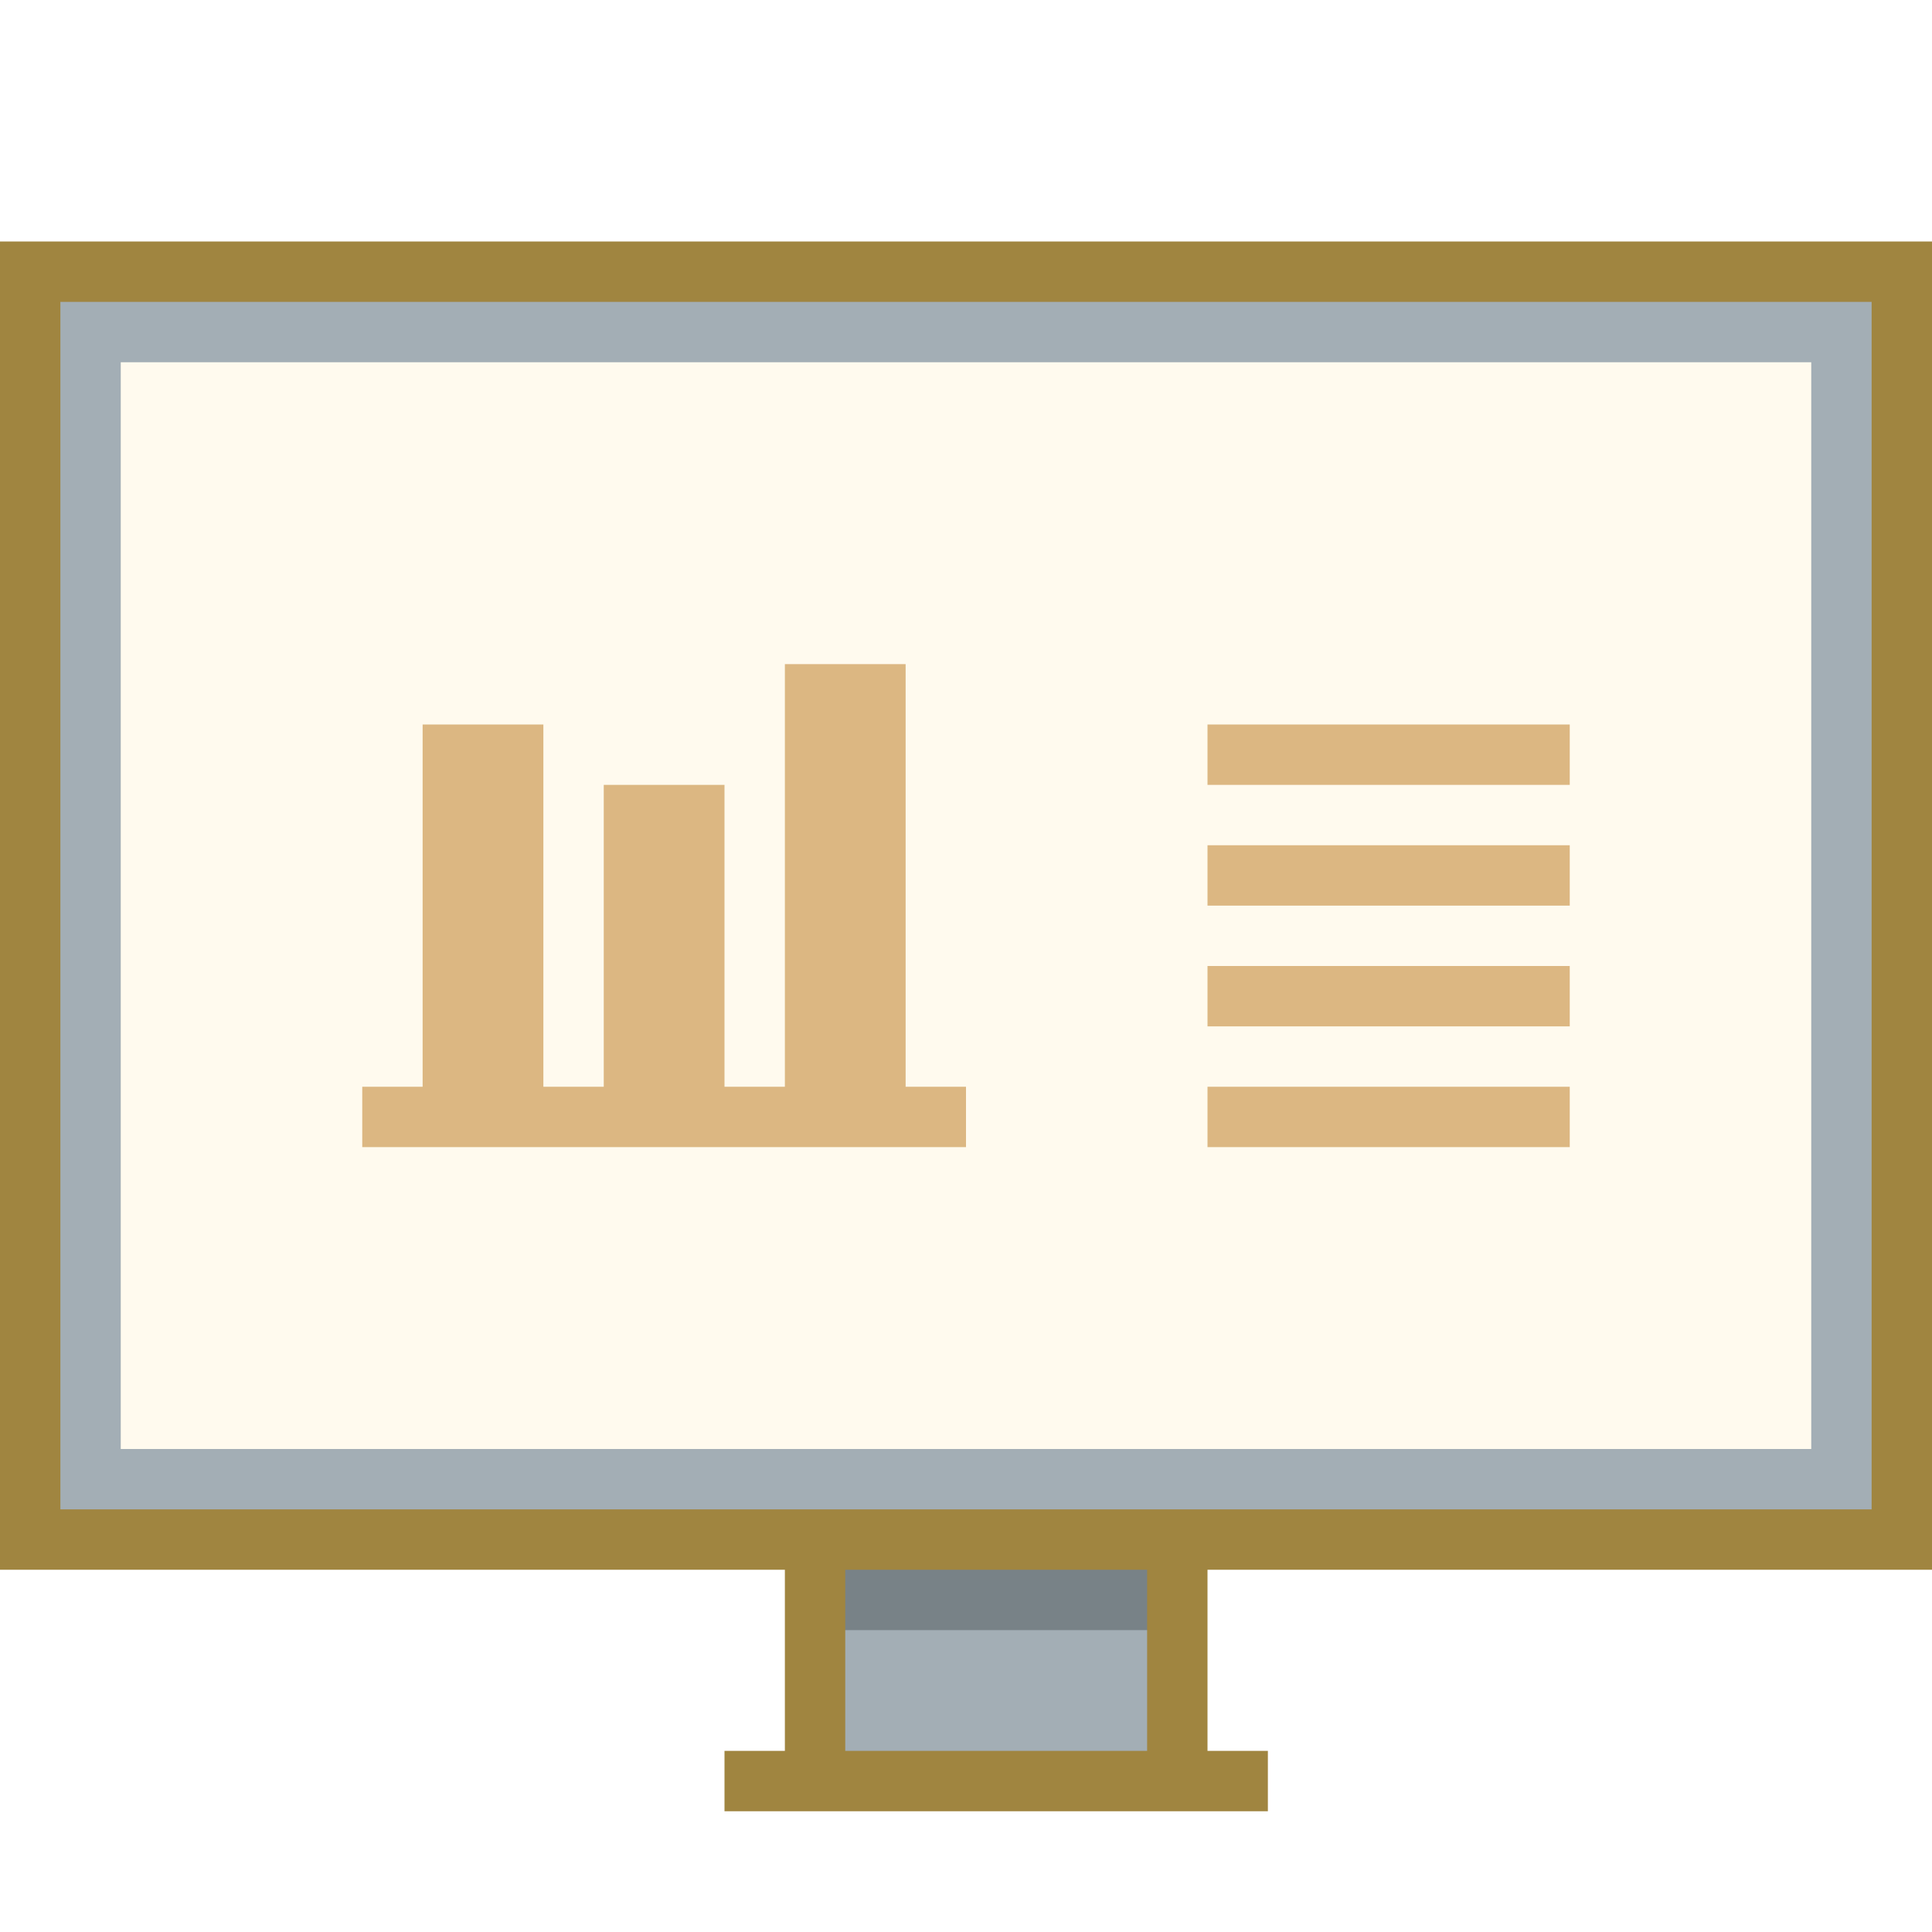
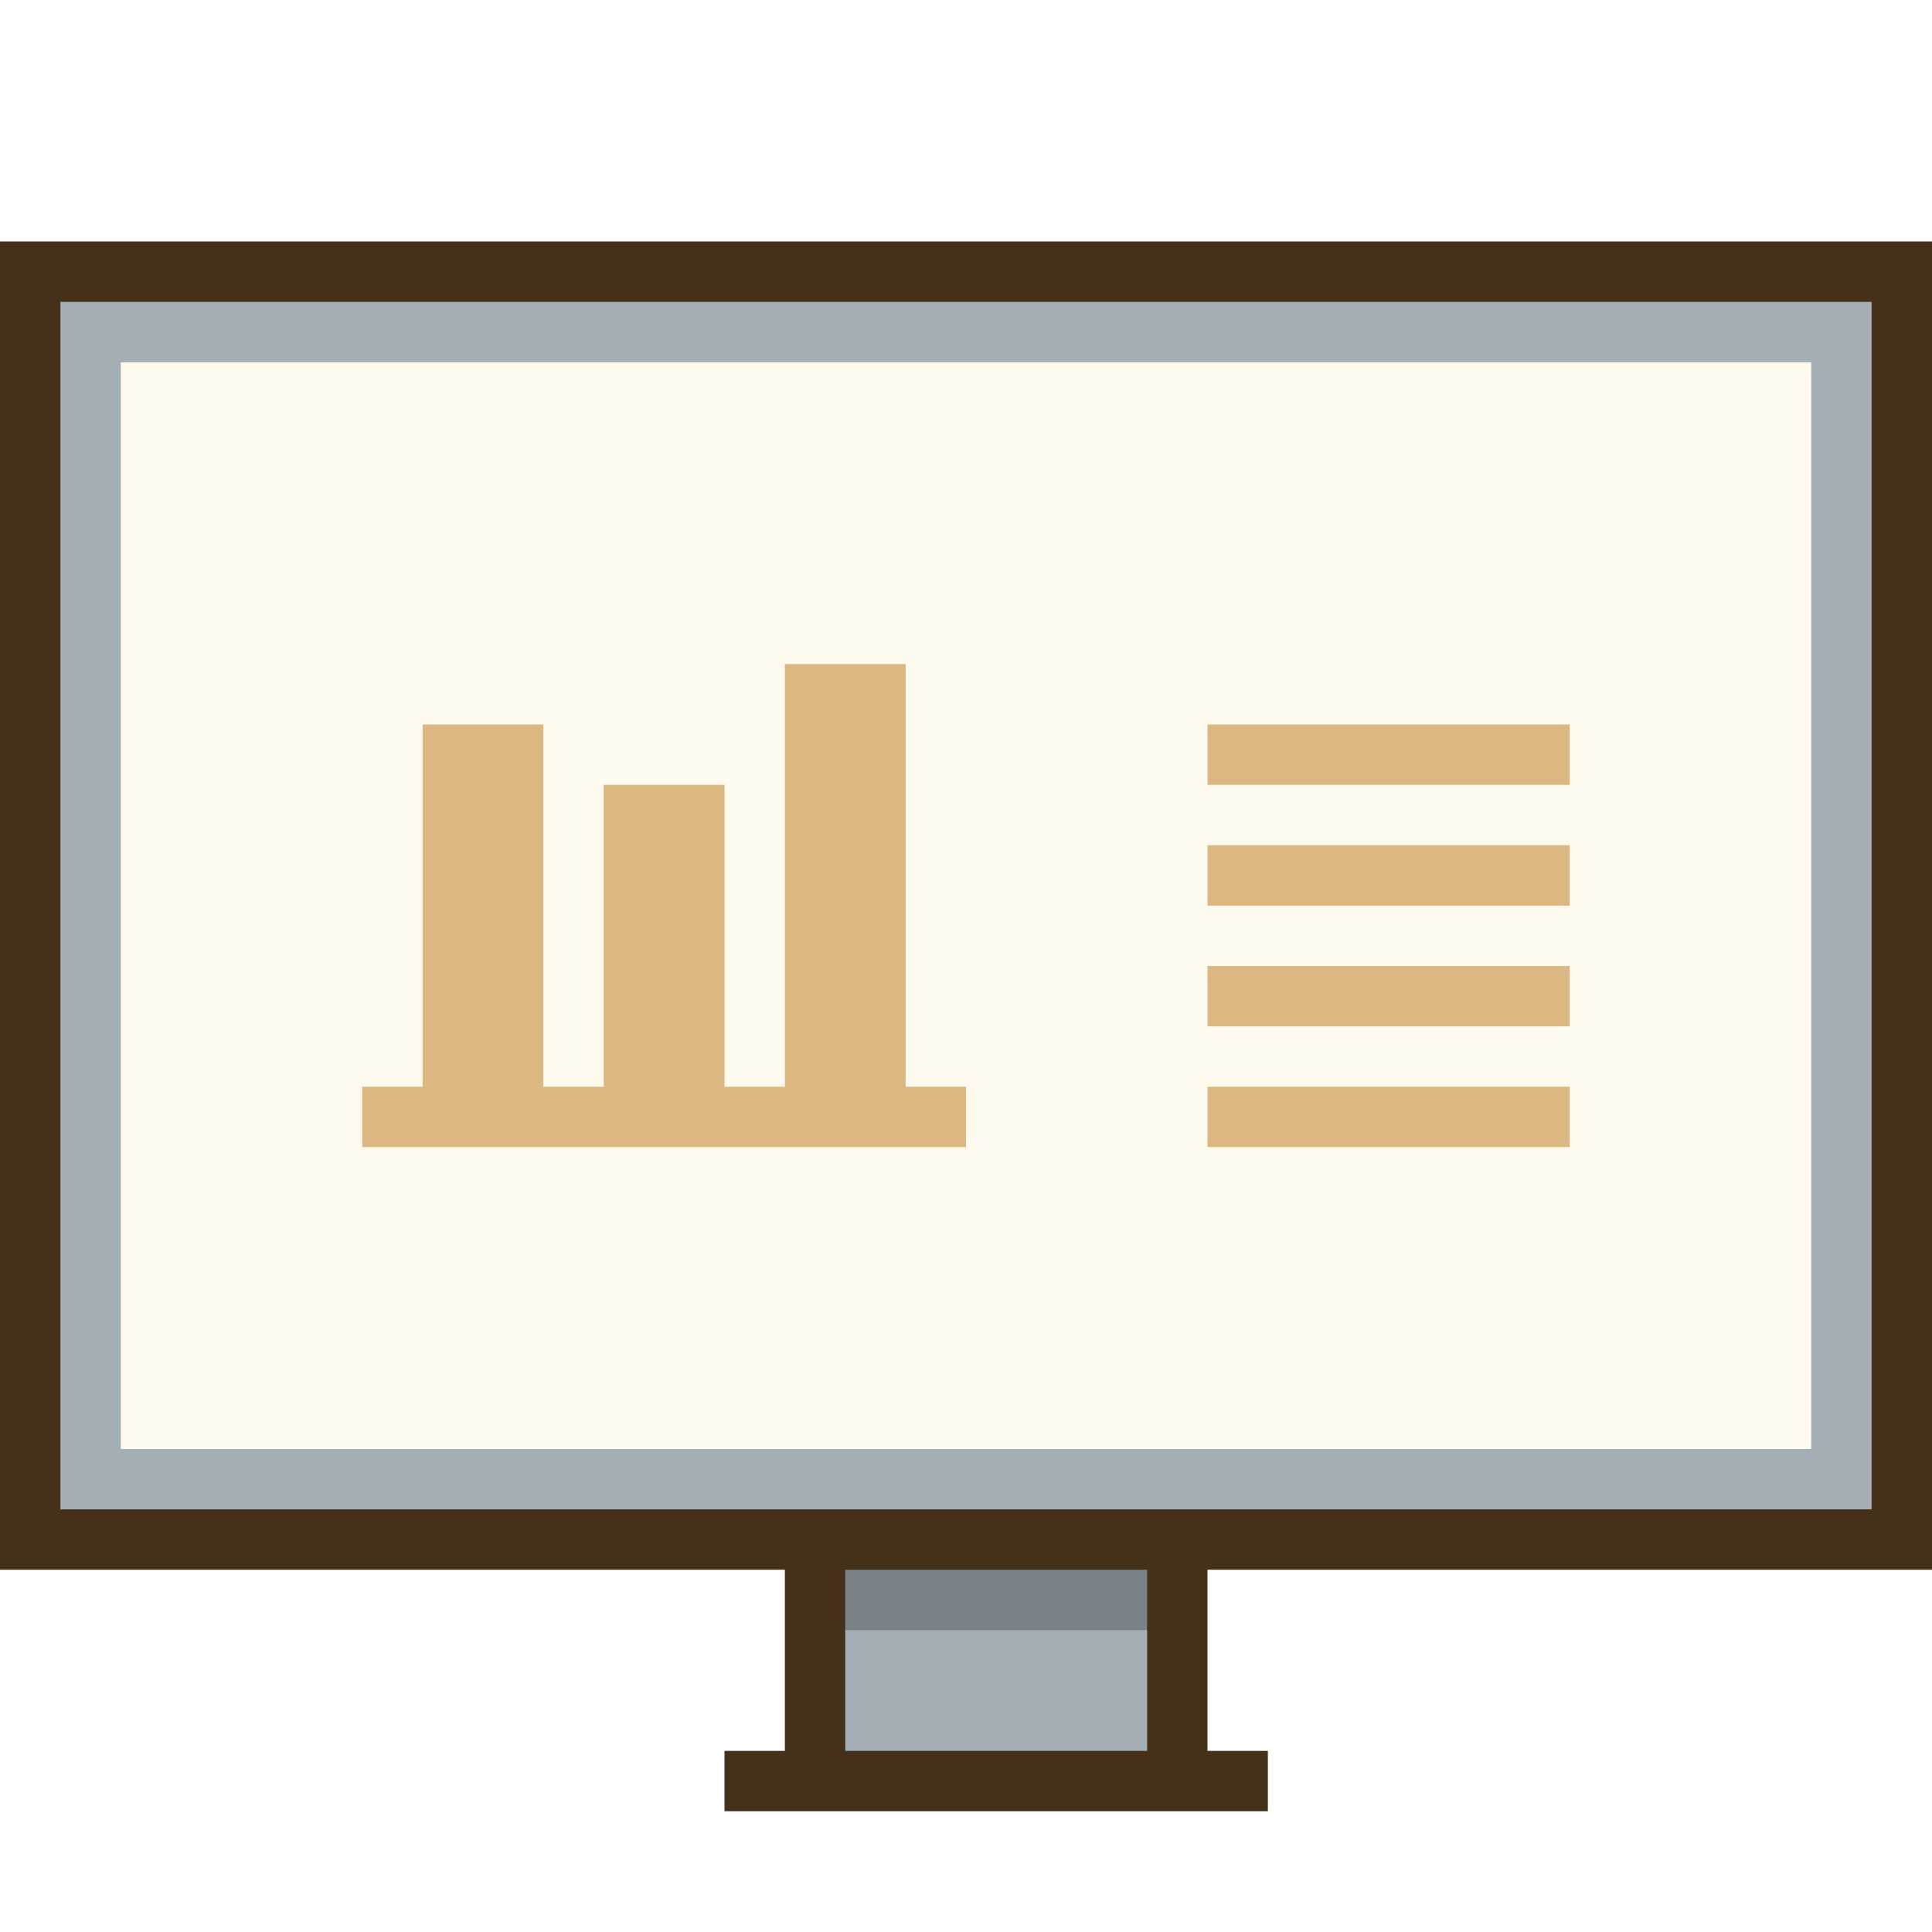
<svg xmlns="http://www.w3.org/2000/svg" version="1.1" id="Uploaded to svgrepo.com" x="0px" y="0px" width="32px" height="32px" viewBox="0 0 32 32" style="enable-background:new 0 0 32 32;" xml:space="preserve">
  <style type="text/css">
	.avocado_acht{fill:#A3AEB5;}
	.avocado_vijf{fill:#dcb782;}
- 	.avocado_een{fill:#a08540;}
+ 	.avocado_een{fill:#45301a;}
	.avocado_zeven{fill:#788287;}
	.avocado_zes{fill:#FFFAEE;}
	.st0{fill:#AF9480;}
	.st1{fill:#CC4121;}
	.st2{fill:#EAD13F;}
	.st3{fill:#C3CC6A;}
	.st4{fill:#D1712A;}
	.st5{fill:#E0A838;}
	.st6{fill:#716558;}
	.st7{fill:#6F9B45;}
	.st8{fill:#0E608E;}
	.st9{fill:#E598A3;}
	.st10{fill:#FFFAEE;}
	.st11{fill:#3D3935;}
	.st12{fill:#248EBC;}
	.st13{fill:#BF63C1;}
</style>
  <g>
    <rect x="0.5" y="4.5" class="avocado_zes" width="31" height="21" />
    <g>
      <path class="avocado_acht" d="M0.5,4.5v21h13v4h6v-4h12v-21H0.5z M30,24H2V6h28V24z" />
    </g>
    <rect x="13.5" y="25.5" class="avocado_zeven" width="6" height="1.5" />
    <path class="avocado_een" d="M32,26V4H0v22h13v3h-1v1h9v-1h-1v-3H32z M1,25V5h30v20H1z M19,29h-5v-3h5V29z" />
    <g>
      <g>
        <path class="avocado_vijf" d="M15,18h1v1H6v-1h1v-6h2v6h1v-5h2v5h1v-7h2V18z M20,12v1h6v-1H20z M20,15h6v-1h-6V15z M20,17     h6v-1h-6V17z M20,19h6v-1h-6V19z" />
      </g>
    </g>
  </g>
</svg>
